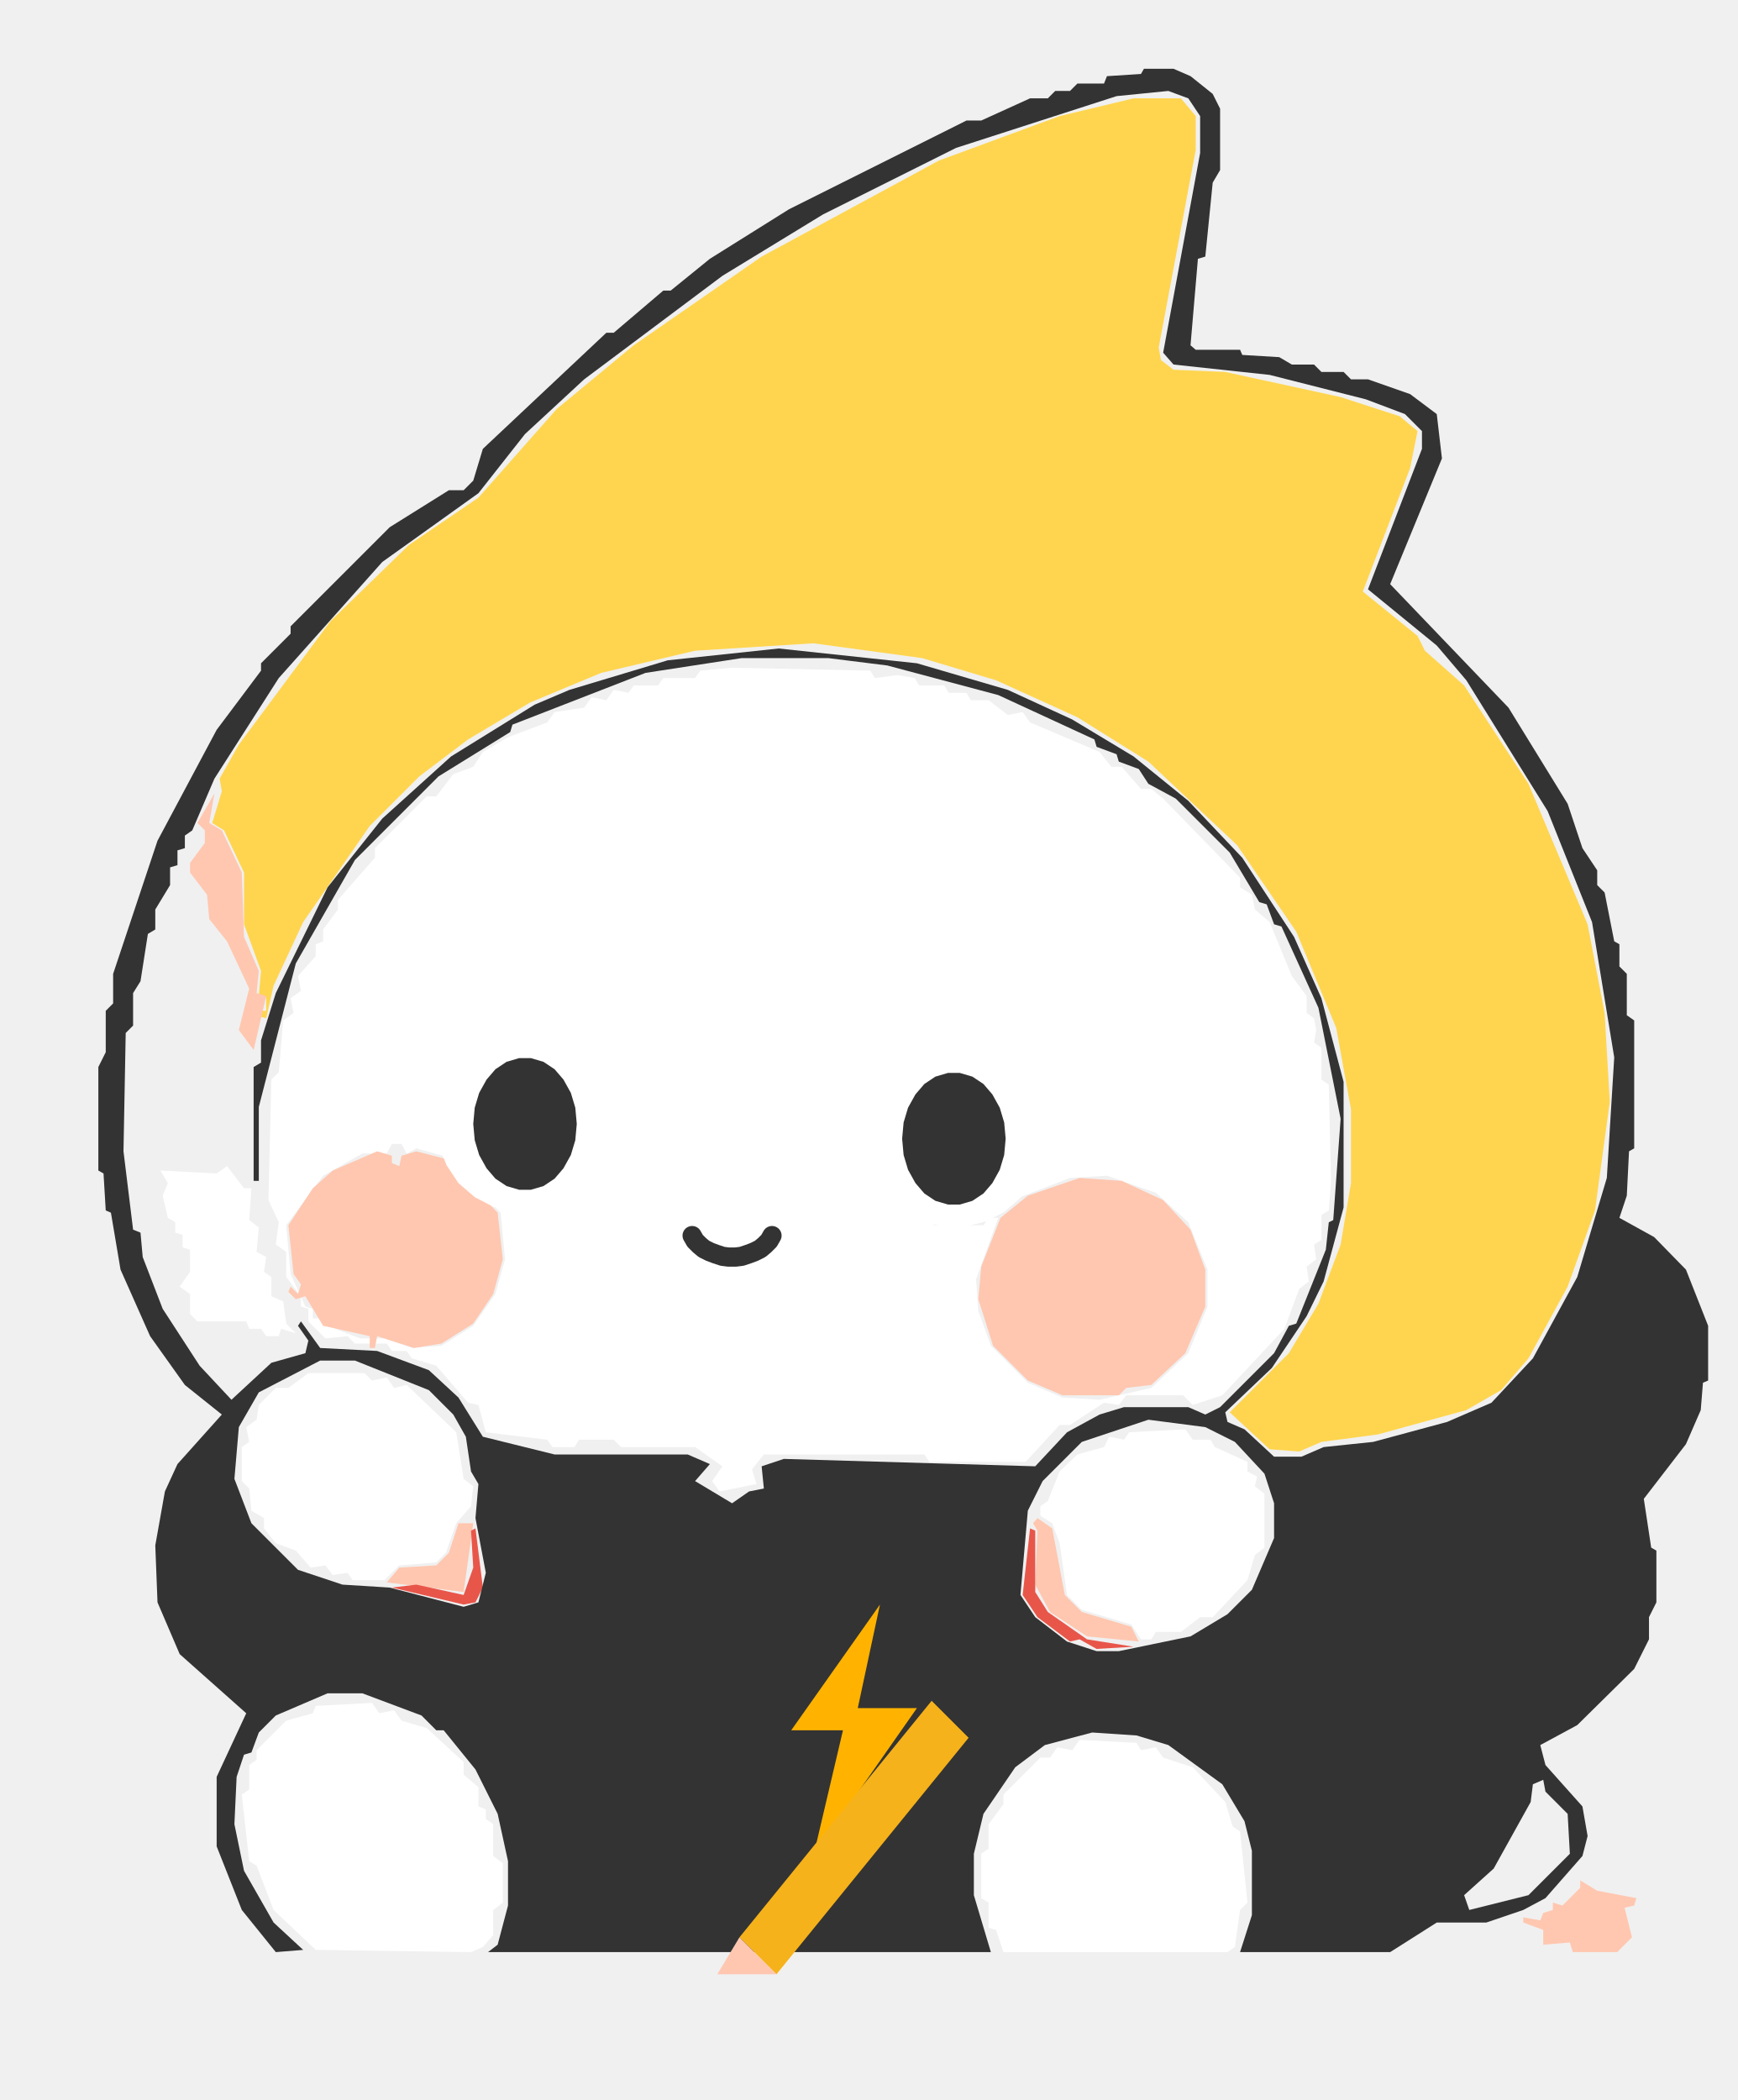
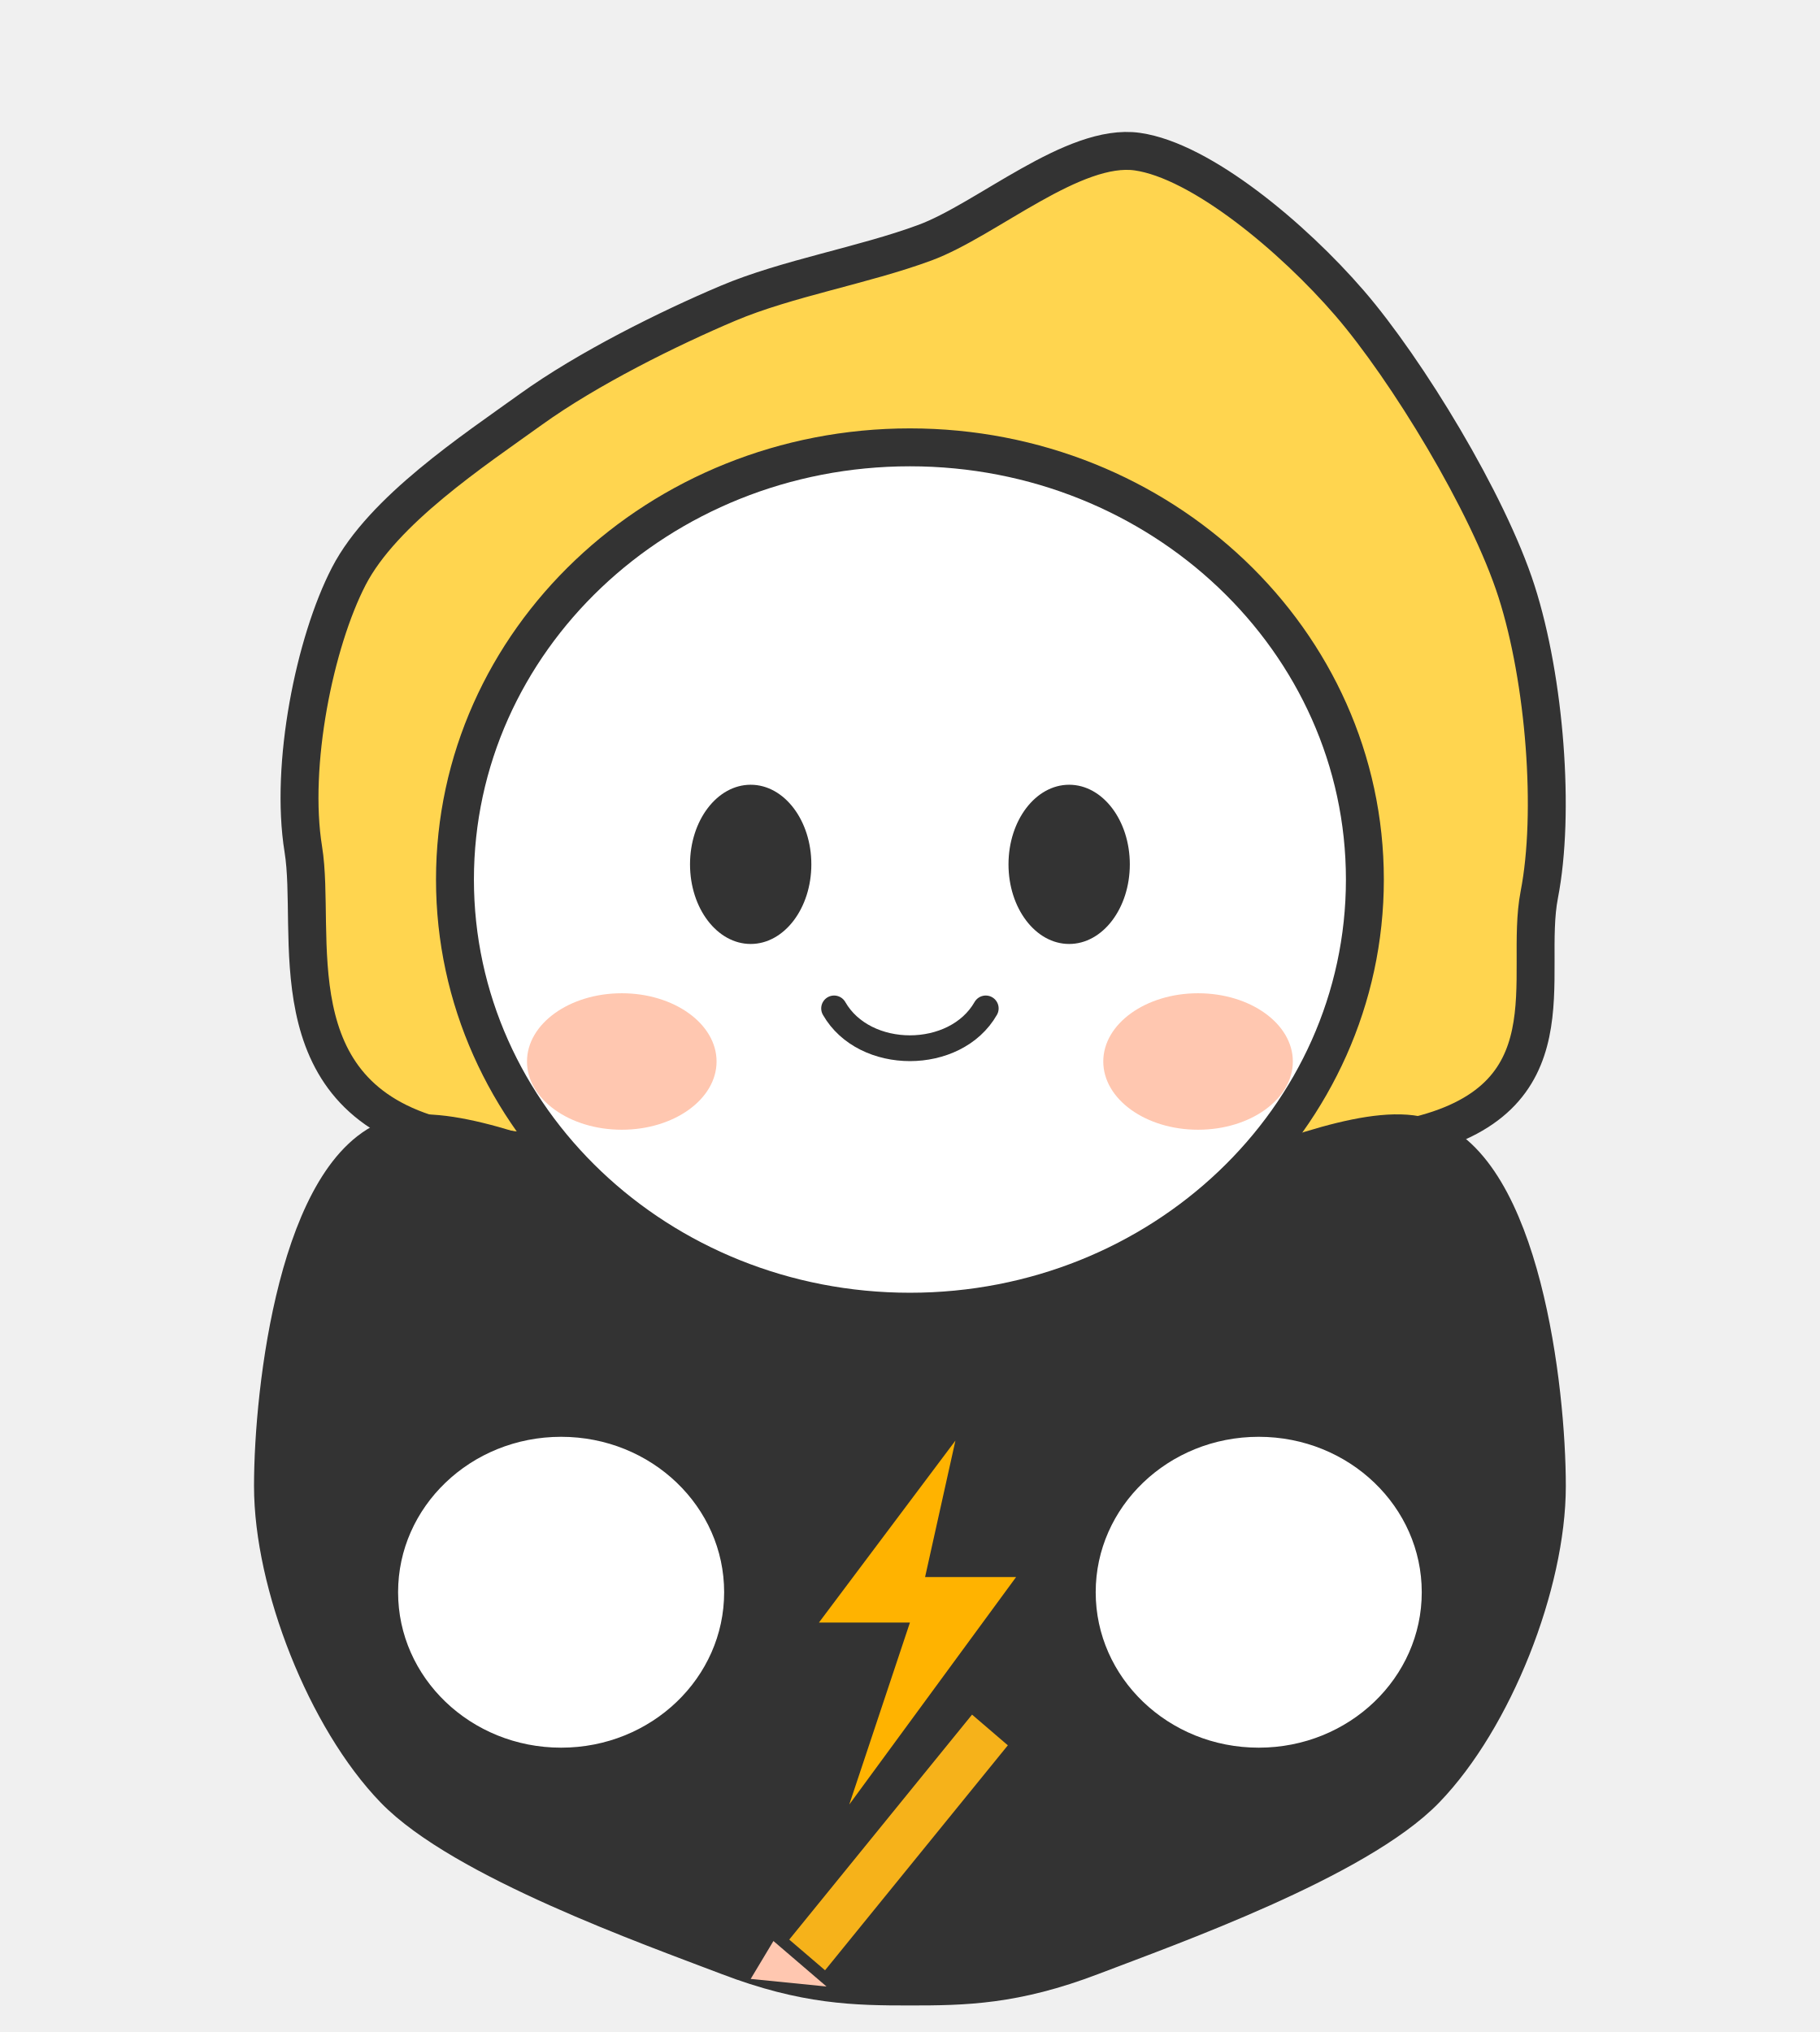
- <svg xmlns="http://www.w3.org/2000/svg" width="235" height="284" viewBox="0 0 235 284" role="img" aria-label="Volty 05-pencil">
-   <path fill="#FFD54F" fill-rule="evenodd" d="M153.3,13.3 L143.3,15.7 L127.0,21.7 L103.0,34.7 L85.7,46.7 L75.3,55.3 L64.7,67.3 L55.3,73.7 L44.7,84.0 L32.3,100.7 L29.7,105.3 L30.0,107.0 L28.7,111.3 L30.3,112.3 L33.0,118.0 L33.0,125.0 L35.3,131.3 L35.0,134.7 L36.0,135.0 L36.0,136.7 L34.3,136.7 L34.3,137.3 L36.0,137.7 L37.0,133.3 L41.0,124.7 L50.0,111.7 L56.7,105.0 L63.3,100.0 L71.7,95.0 L81.3,91.0 L94.0,88.0 L110.0,87.0 L124.7,89.0 L134.7,92.0 L145.7,97.0 L155.3,103.0 L167.3,114.3 L175.3,126.0 L180.7,139.0 L182.7,150.0 L182.7,160.0 L181.3,168.3 L178.3,176.3 L174.3,183.0 L166.3,191.0 L171.7,196.0 L175.7,196.3 L178.7,195.0 L186.3,194.0 L198.3,190.7 L203.0,188.0 L206.7,183.7 L212.0,174.0 L215.7,163.7 L217.7,149.0 L217.0,137.0 L214.7,125.0 L206.7,106.0 L198.0,92.7 L192.7,88.0 L191.7,86.0 L184.3,80.0 L190.7,63.3 L191.7,58.3 L189.3,56.3 L181.3,53.7 L165.7,50.3 L158.7,50.0 L157.0,48.7 L156.7,47.0 L161.7,20.3 L161.7,15.7 L159.7,13.3 Z" />
-   <path fill="#FFFFFF" fill-rule="evenodd" d="M135.7,242.7 L135.7,244.0 L133.7,246.7 L133.7,250.0 L132.7,250.7 L132.7,256.7 L133.7,257.3 L133.7,260.7 L134.7,261.0 L135.7,264.0 L166.0,264.0 L167.0,263.3 L167.7,258.3 L168.7,257.3 L167.7,247.7 L166.7,247.0 L165.7,243.7 L161.3,239.0 L157.3,237.7 L156.3,236.3 L154.3,236.7 L153.7,235.7 L146.0,235.3 L145.0,236.7 L143.0,236.3 L142.0,237.7 L140.7,237.7 Z M38.7,232.7 L34.7,236.7 L34.7,238.0 L33.7,238.7 L33.7,242.0 L32.7,242.7 L33.7,251.7 L34.7,252.3 L37.0,258.3 L42.7,263.7 L63.7,264.0 L65.3,263.3 L66.7,261.7 L66.7,258.3 L68.0,257.3 L68.0,252.0 L66.7,251.0 L66.7,246.7 L65.7,246.0 L65.7,244.7 L64.7,244.3 L64.7,241.7 L62.7,240.0 L62.7,238.3 L57.7,233.7 L54.3,232.7 L53.3,231.3 L51.3,231.7 L50.3,230.3 L42.7,230.7 L42.3,231.7 Z M160.3,193.3 L152.7,193.7 L152.0,194.7 L150.0,194.3 L149.3,195.7 L145.7,196.7 L143.3,199.0 L141.7,203.0 L140.7,203.7 L140.7,205.0 L142.3,206.0 L143.3,208.7 L144.3,215.7 L146.3,217.7 L153.0,219.7 L154.3,221.7 L155.7,221.7 L156.3,220.7 L159.7,220.7 L162.3,218.7 L164.0,218.7 L168.7,213.7 L169.7,210.3 L171.0,209.3 L171.0,202.0 L169.7,201.0 L170.0,199.7 L168.7,199.0 L168.7,197.7 L164.3,195.7 L163.7,194.7 L161.3,194.7 Z M35.0,190.0 L34.7,192.0 L33.3,193.0 L33.7,195.0 L32.7,195.7 L32.7,200.3 L33.7,201.3 L34.0,204.3 L35.7,205.3 L35.7,206.7 L37.3,208.7 L40.0,209.7 L42.0,212.0 L44.0,211.7 L45.0,213.0 L47.0,212.7 L47.7,213.7 L52.0,213.7 L54.0,211.7 L59.0,211.3 L60.3,210.0 L61.7,206.0 L63.7,203.7 L64.0,201.0 L62.7,200.0 L61.7,193.7 L55.0,187.3 L53.3,187.7 L52.3,186.3 L50.3,186.7 L49.3,185.7 L41.7,185.7 L39.0,187.7 L37.3,187.7 Z M21.7,158.3 L22.7,160.0 L22.0,161.7 L22.7,164.7 L23.7,165.3 L23.7,166.7 L24.7,167.0 L24.7,168.7 L25.7,169.0 L25.7,172.0 L24.3,174.0 L25.7,175.0 L25.7,177.7 L26.7,178.7 L33.3,178.7 L33.7,179.7 L35.3,179.7 L36.0,180.7 L37.7,180.7 L38.0,179.7 L40.0,180.3 L38.7,179.0 L38.3,176.0 L36.7,175.3 L36.7,172.7 L35.7,172.0 L36.0,170.0 L34.7,169.3 L35.0,166.0 L33.7,165.0 L34.0,160.7 L33.0,160.7 L30.7,157.7 L29.3,158.7 Z M40.3,132.0 L40.7,134.0 L39.3,135.0 L39.7,137.0 L38.3,138.0 L37.7,145.0 L36.7,146.0 L36.3,162.3 L37.7,165.3 L37.3,168.3 L38.7,169.3 L38.7,172.7 L40.7,175.3 L40.7,176.7 L41.7,177.0 L41.7,178.7 L44.0,181.0 L47.0,180.7 L48.0,181.7 L52.3,181.7 L53.0,182.7 L55.0,182.7 L55.7,183.7 L59.0,184.7 L63.3,189.7 L64.7,190.0 L65.7,193.7 L74.0,194.7 L74.7,195.7 L77.7,195.7 L78.3,194.7 L83.0,194.7 L84.0,195.7 L94.0,195.7 L97.7,198.3 L96.3,200.3 L97.3,201.7 L102.3,200.7 L101.7,198.7 L103.3,196.7 L125.0,196.7 L125.7,197.7 L138.7,197.7 L143.3,192.7 L144.7,192.7 L149.3,189.7 L151.3,190.0 L152.3,188.7 L160.0,188.7 L161.3,190.0 L165.3,188.7 L173.7,179.7 L175.7,174.3 L177.0,173.3 L176.7,171.3 L178.0,170.3 L177.7,168.3 L178.7,167.7 L178.7,164.3 L179.7,163.7 L180.0,159.7 L179.7,146.7 L178.7,146.0 L178.7,141.7 L177.7,141.0 L178.0,139.3 L177.7,137.7 L176.7,137.0 L176.7,134.7 L174.7,132.0 L171.7,124.7 L169.7,123.0 L169.3,121.0 L167.7,120.0 L167.7,118.7 L157.3,108.0 L155.7,106.7 L154.3,106.7 L151.7,103.7 L150.3,103.7 L148.7,101.7 L139.3,97.7 L138.3,96.3 L136.3,96.7 L133.7,94.7 L131.3,94.7 L130.7,93.7 L128.3,93.7 L127.7,92.7 L124.3,92.7 L123.7,91.7 L121.3,91.3 L118.3,91.7 L117.7,90.7 L99.0,90.3 L94.7,90.7 L94.0,91.7 L89.7,91.7 L89.0,92.7 L85.7,92.7 L85.0,93.7 L83.0,93.3 L82.0,94.7 L80.0,94.3 L79.0,95.7 L75.0,96.3 L74.0,97.7 L68.7,99.7 L65.3,101.7 L64.0,103.7 L61.3,104.7 L59.0,107.7 L57.7,107.7 L50.7,114.7 L50.7,116.0 L45.7,121.7 L45.7,123.0 L43.7,125.7 L43.7,127.3 L42.7,127.7 L42.7,129.3 Z M87.0,162.0 L89.0,160.7 L90.7,161.7 L94.7,161.7 L96.3,158.7 L100.0,158.7 L102.7,161.7 L104.0,161.7 L104.7,162.7 L107.3,163.0 L108.3,161.7 L110.3,161.7 L111.7,162.7 L111.7,164.3 L110.0,166.7 L107.7,166.7 L107.7,170.0 L105.7,171.7 L105.3,173.7 L102.0,174.3 L101.0,175.7 L98.3,175.7 L97.3,174.3 L95.3,174.7 L91.7,171.0 L91.7,168.0 L90.7,166.3 L86.7,165.0 Z M124.3,146.7 L125.7,146.7 L126.3,145.7 L132.0,145.7 L137.7,150.3 L137.7,151.7 L138.7,152.3 L138.7,160.0 L137.7,160.7 L137.7,162.0 L144.7,159.3 L149.7,159.0 L156.3,161.3 L160.7,165.3 L163.3,171.7 L163.3,176.7 L160.7,183.0 L155.7,187.7 L148.7,189.3 L143.7,189.0 L139.0,187.0 L134.0,182.0 L132.3,177.3 L132.0,173.0 L135.0,164.7 L133.7,164.7 L133.0,165.7 L126.3,165.7 L125.7,164.7 L124.3,164.7 L120.7,160.0 L120.7,151.3 Z M78.7,145.3 L78.7,146.7 L80.7,149.3 L80.7,157.0 L79.7,157.7 L79.7,159.0 L77.0,161.7 L74.0,162.3 L73.0,163.7 L70.3,163.7 L69.7,162.7 L67.3,162.7 L65.3,160.7 L64.7,161.0 L67.7,164.0 L68.3,170.3 L67.0,175.0 L64.0,179.3 L59.7,182.0 L55.7,182.3 L52.0,181.0 L48.7,181.0 L45.3,179.7 L44.3,178.3 L42.3,178.3 L42.3,177.0 L41.3,176.7 L39.3,172.3 L38.7,165.7 L43.7,159.0 L49.0,156.0 L52.3,156.0 L53.0,154.7 L54.3,154.7 L55.0,156.0 L56.3,155.3 L61.3,156.7 L62.7,158.0 L62.7,155.0 L61.7,154.0 L62.7,148.3 L63.7,147.7 L63.7,146.3 L68.3,142.7 L75.0,142.7 Z" />
-   <path fill="#FFC7B0" fill-rule="evenodd" d="M206.0,259.3 L206.0,260.0 L208.7,261.0 L208.7,263.0 L212.3,262.7 L212.7,264.0 L218.7,264.0 L220.7,262.0 L219.7,258.0 L221.0,257.7 L221.3,256.7 L216.0,255.7 L213.7,254.3 L213.7,255.3 L211.3,257.7 L210.0,257.3 L210.0,258.3 L208.7,258.7 L208.3,259.7 Z M64.0,206.0 L62.0,206.0 L60.7,210.0 L59.0,211.7 L54.0,212.0 L52.3,214.0 L62.7,215.3 Z M140.3,205.3 L139.7,206.0 L140.3,207.0 L140.0,214.3 L142.0,218.0 L147.0,221.3 L154.0,222.0 L153.0,220.0 L146.3,218.0 L144.0,215.7 L142.3,206.7 Z M95.3,166.0 L95.7,169.0 L97.7,171.0 L101.7,171.0 L103.7,168.0 L103.7,166.7 L100.7,165.7 L99.7,164.0 Z M146.0,159.3 L139.0,161.7 L135.3,164.7 L132.7,171.3 L132.3,175.7 L134.3,182.0 L139.0,186.7 L143.7,188.7 L151.3,188.7 L152.3,187.7 L155.7,187.3 L160.3,183.0 L163.0,176.7 L163.0,171.7 L161.0,166.3 L157.3,162.3 L151.7,159.7 Z M45.0,158.3 L42.3,160.7 L39.0,165.7 L39.7,172.3 L40.7,173.7 L40.3,175.0 L39.3,174.0 L39.0,174.7 L40.0,175.7 L41.3,175.3 L43.7,179.3 L50.0,180.7 L50.0,182.3 L50.7,182.3 L51.0,180.7 L56.0,182.3 L59.7,181.7 L64.0,179.0 L66.7,175.0 L68.0,170.3 L67.3,164.0 L64.7,161.3 L64.7,160.3 L63.0,159.7 L61.3,157.0 L56.3,155.7 L54.3,156.3 L54.0,157.7 L53.0,157.3 L53.0,156.3 L51.0,155.7 Z M29.0,107.3 L26.7,111.3 L27.7,112.3 L27.7,114.0 L25.7,116.7 L25.7,118.0 L28.0,121.0 L28.3,124.3 L30.7,127.3 L33.7,133.7 L32.3,139.3 L34.3,142.0 L36.0,134.7 L34.7,134.3 L35.0,131.3 L33.0,126.7 L32.7,118.0 L30.0,112.3 L28.3,111.3 Z" />
-   <path fill="#E8564A" fill-rule="evenodd" d="M139.3,206.7 L138.3,215.7 L140.3,218.7 L144.7,222.0 L146.0,221.7 L148.3,223.0 L153.3,222.7 L147.0,221.7 L141.7,218.0 L140.0,215.3 L140.0,207.0 Z M64.3,206.7 L63.7,207.0 L64.0,212.0 L62.7,215.7 L56.3,214.3 L53.0,214.7 L62.7,217.0 L64.3,216.7 L65.3,214.7 Z" />
-   <path fill="#333333" fill-rule="evenodd" d="M88.0,162.7 L88.3,165.0 L92.0,166.0 L93.3,170.7 L96.3,173.7 L101.3,174.0 L104.0,172.7 L106.0,170.3 L106.7,166.7 L111.0,163.7 L109.7,162.7 L107.7,164.0 L103.3,163.3 L101.3,162.3 L100.3,160.3 L99.0,160.0 L96.3,160.3 L95.0,162.3 L93.0,163.3 L90.3,163.3 L89.0,162.0 Z M98.3,163.3 L99.7,163.3 L104.3,166.3 L104.3,168.7 L101.0,172.3 L97.3,172.0 L94.7,168.7 L94.7,165.7 Z M128.7,146.7 L125.3,147.7 L122.7,150.3 L121.3,154.0 L121.3,157.3 L122.7,161.0 L125.3,163.7 L127.3,164.7 L132.0,164.7 L134.0,164.0 L136.7,161.0 L137.7,154.7 L136.0,150.0 L134.3,148.3 L131.0,146.7 Z M71.0,143.3 L67.3,144.7 L64.7,147.3 L63.3,150.7 L63.3,155.7 L65.3,160.0 L68.3,161.7 L73.3,162.0 L76.0,161.0 L78.7,158.0 L80.0,152.0 L78.0,146.3 L74.0,143.7 Z M161.0,10.3 L158.7,9.3 L154.7,9.3 L154.3,10.0 L149.7,10.3 L149.3,11.3 L145.7,11.3 L144.7,12.3 L142.7,12.3 L141.7,13.3 L139.3,13.3 L132.7,16.3 L130.7,16.3 L106.7,28.3 L96.0,35.0 L90.7,39.3 L89.7,39.3 L83.0,45.0 L82.0,45.0 L65.3,60.7 L64.0,65.0 L62.7,66.3 L60.7,66.3 L52.7,71.3 L39.3,84.7 L39.3,85.7 L35.3,89.7 L35.3,90.7 L29.3,98.7 L21.3,113.7 L15.3,131.7 L15.3,135.7 L14.3,136.7 L14.3,142.3 L13.3,144.3 L13.3,158.3 L14.0,158.7 L14.3,163.7 L15.0,164.0 L16.3,171.7 L20.3,180.7 L25.0,187.3 L30.0,191.3 L24.0,198.0 L22.3,201.7 L21.0,209.0 L21.3,216.7 L24.3,223.7 L33.3,231.7 L29.3,240.3 L29.3,249.7 L32.7,258.3 L37.3,264.0 L41.0,263.7 L37.0,260.0 L33.0,253.0 L31.7,246.7 L32.0,240.3 L33.0,237.3 L34.0,237.0 L35.0,234.3 L37.3,232.0 L44.3,229.0 L49.0,229.0 L57.0,232.0 L59.0,234.0 L60.0,234.0 L64.3,239.3 L67.3,245.3 L68.7,251.7 L68.7,257.7 L67.3,263.0 L66.0,264.0 L134.0,264.0 L131.7,256.3 L131.7,250.7 L133.0,245.3 L137.3,239.0 L141.3,236.0 L147.7,234.3 L153.7,234.7 L158.0,236.0 L165.3,241.3 L168.3,246.3 L169.3,250.3 L169.3,259.0 L167.7,264.0 L188.0,264.0 L194.3,260.0 L201.0,260.0 L206.0,258.3 L209.0,256.7 L214.0,251.0 L214.7,248.3 L214.0,244.3 L209.0,238.7 L208.3,236.0 L213.3,233.3 L221.0,225.7 L223.0,221.7 L223.0,218.7 L224.0,216.7 L224.0,209.7 L223.3,209.3 L222.3,202.7 L228.0,195.3 L230.0,190.7 L230.3,187.0 L231.0,186.7 L231.0,179.3 L228.0,171.7 L223.7,167.3 L219.0,164.7 L220.0,161.7 L220.3,155.7 L221.0,155.3 L221.0,138.0 L220.0,137.3 L220.0,131.7 L219.0,130.7 L219.0,127.7 L218.3,127.3 L217.0,120.7 L216.0,119.7 L216.0,117.7 L214.0,114.7 L212.0,108.7 L204.0,95.7 L188.0,79.0 L195.0,62.0 L194.3,56.0 L190.7,53.3 L185.0,51.3 L182.7,51.3 L181.7,50.3 L178.7,50.3 L177.7,49.3 L174.7,49.3 L173.0,48.3 L168.0,48.0 L167.7,47.3 L161.7,47.3 L161.0,46.7 L162.0,35.0 L163.0,34.7 L164.0,24.7 L165.0,23.0 L165.0,14.7 L164.0,12.7 Z M208.7,240.7 L209.0,242.3 L212.0,245.3 L212.3,250.7 L206.7,256.3 L198.7,258.3 L198.0,256.3 L202.0,252.7 L207.0,243.7 L207.3,241.3 Z M167.0,195.0 L171.0,199.3 L172.3,203.3 L172.3,208.0 L169.3,215.0 L166.0,218.3 L161.0,221.3 L151.3,223.3 L148.3,223.3 L144.3,222.0 L140.0,218.7 L138.0,215.7 L139.0,204.3 L141.0,200.3 L146.3,195.0 L155.3,192.0 L163.0,193.0 Z M35.0,188.3 L43.3,184.0 L48.0,184.0 L58.0,188.0 L61.3,191.3 L63.0,194.3 L63.7,199.0 L64.7,200.7 L64.3,205.3 L65.7,212.7 L64.7,216.7 L62.7,217.3 L52.7,214.7 L46.3,214.3 L40.3,212.3 L34.0,206.0 L31.7,200.0 L32.3,193.0 Z M160.7,13.3 L162.3,15.7 L162.3,20.7 L157.3,47.7 L158.7,49.3 L171.7,50.7 L184.7,54.0 L190.0,56.0 L192.3,58.3 L192.3,60.7 L185.0,79.7 L194.3,87.3 L198.3,92.0 L209.3,109.7 L215.3,124.7 L218.3,143.0 L217.3,159.3 L213.3,172.7 L207.3,183.7 L201.7,189.7 L195.7,192.3 L185.7,195.0 L179.0,195.7 L176.0,197.0 L172.3,197.0 L168.3,193.3 L166.0,192.3 L165.7,191.0 L172.0,185.0 L176.7,178.0 L179.0,173.3 L181.7,163.3 L181.7,146.3 L178.7,135.0 L175.0,126.7 L168.0,116.0 L160.7,108.3 L153.3,102.3 L145.0,97.3 L136.3,93.3 L124.0,89.7 L105.3,87.7 L90.3,89.3 L77.0,93.3 L72.3,95.3 L61.0,102.3 L51.7,110.7 L44.3,120.0 L37.3,134.3 L35.3,140.7 L35.3,143.7 L34.3,144.3 L34.3,159.7 L35.0,159.7 L35.0,149.7 L40.0,130.3 L48.0,116.3 L59.3,105.0 L69.0,99.0 L69.3,98.0 L87.3,91.0 L100.3,89.0 L112.0,89.0 L120.0,90.0 L135.0,94.0 L148.0,100.0 L148.3,101.0 L151.0,102.0 L151.3,103.0 L154.0,104.0 L155.3,106.0 L159.0,108.0 L166.3,115.3 L170.3,122.0 L171.3,122.3 L172.3,125.0 L173.3,125.3 L178.3,136.3 L181.3,151.3 L180.3,165.0 L179.7,165.3 L179.3,169.0 L175.3,179.0 L174.3,179.3 L172.3,183.0 L165.0,190.3 L163.0,191.3 L160.7,190.3 L152.0,190.3 L148.7,191.3 L144.3,193.7 L140.0,198.3 L106.0,197.3 L103.0,198.3 L103.3,201.3 L101.3,201.7 L99.0,203.3 L94.0,200.3 L96.0,198.0 L93.0,196.7 L75.0,196.7 L65.3,194.3 L62.0,189.0 L58.0,185.3 L51.0,182.7 L43.3,182.3 L40.7,178.7 L40.3,179.3 L41.7,181.3 L41.3,183.0 L36.7,184.3 L31.3,189.3 L27.0,184.7 L22.0,177.0 L19.3,170.0 L19.0,166.7 L18.0,166.3 L16.7,155.7 L17.0,139.7 L18.0,138.7 L18.0,134.3 L19.0,132.7 L20.0,126.3 L21.0,125.7 L21.0,123.0 L23.0,119.7 L23.0,117.3 L24.0,117.0 L24.0,115.0 L25.0,114.7 L25.0,113.0 L26.0,112.3 L29.0,105.3 L37.7,91.7 L51.7,76.0 L64.7,66.7 L71.0,58.7 L79.0,51.3 L97.7,37.3 L111.3,29.0 L129.3,20.0 L151.0,13.0 L158.0,12.3 Z" />
-   <path fill="#FFB300" fill-rule="evenodd" d="M119.0,217.0 L107.0,234.0 L114.0,234.0 L110.0,251.0 L124.0,231.0 L116.0,231.0 Z" />
-   <path fill="#F6B21A" fill-rule="evenodd" d="M100.0,262.0 L126.0,230.0 L131.0,235.0 L105.0,267.0 Z" />
-   <path fill="#333333" fill-rule="evenodd" d="M126.0,230.0 L131.0,235.0 L134.0,230.0 Z" />
-   <path fill="#FFC7B0" fill-rule="evenodd" d="M100.0,262.0 L105.0,267.0 L97.0,267.0 Z" />
-   <path fill="#FFFFFF" fill-rule="evenodd" d="M83.0,152.0 L82.7,154.9 L81.6,157.6 L80.0,160.0 L77.8,161.9 L75.3,163.2 L72.4,163.9 L69.6,163.9 L66.7,163.2 L64.2,161.9 L62.0,160.0 L60.4,157.6 L59.3,154.9 L59.0,152.0 L59.3,149.1 L60.4,146.4 L62.0,144.0 L64.2,142.1 L66.7,140.8 L69.6,140.1 L72.4,140.1 L75.3,140.8 L77.8,142.1 L80.0,144.0 L81.6,146.4 L82.7,149.1 Z" />
-   <path fill="#FFFFFF" fill-rule="evenodd" d="M141.0,154.0 L140.7,156.9 L139.6,159.6 L138.0,162.0 L135.8,163.9 L133.3,165.2 L130.4,165.9 L127.6,165.9 L124.7,165.2 L122.2,163.9 L120.0,162.0 L118.4,159.6 L117.3,156.9 L117.0,154.0 L117.3,151.1 L118.4,148.4 L120.0,146.0 L122.2,144.1 L124.7,142.8 L127.6,142.1 L130.4,142.1 L133.3,142.8 L135.8,144.1 L138.0,146.0 L139.6,148.4 L140.7,151.1 Z" />
-   <path fill="#FFFFFF" fill-rule="evenodd" d="M114.0,166.0 L113.6,168.6 L112.3,171.1 L110.2,173.3 L107.5,175.1 L104.3,176.3 L100.8,176.9 L97.2,176.9 L93.7,176.3 L90.5,175.1 L87.8,173.3 L85.7,171.1 L84.4,168.6 L84.0,166.0 L84.4,163.4 L85.7,160.9 L87.8,158.7 L90.5,156.9 L93.7,155.7 L97.2,155.1 L100.8,155.1 L104.3,155.7 L107.5,156.9 L110.2,158.7 L112.3,160.9 L113.6,163.4 Z" />
-   <path fill="#333333" fill-rule="evenodd" d="M78.0,152.0 L77.8,154.2 L77.2,156.2 L76.2,158.0 L75.0,159.4 L73.5,160.4 L71.8,160.9 L70.2,160.9 L68.5,160.4 L67.0,159.4 L65.8,158.0 L64.8,156.2 L64.2,154.2 L64.0,152.0 L64.2,149.8 L64.8,147.8 L65.8,146.0 L67.0,144.6 L68.5,143.6 L70.2,143.1 L71.8,143.1 L73.5,143.6 L75.0,144.6 L76.2,146.0 L77.2,147.8 L77.8,149.8 Z" />
-   <path fill="#333333" fill-rule="evenodd" d="M136.0,154.0 L135.8,156.2 L135.2,158.2 L134.2,160.0 L133.0,161.4 L131.5,162.4 L129.8,162.9 L128.2,162.9 L126.5,162.4 L125.0,161.4 L123.8,160.0 L122.8,158.2 L122.2,156.2 L122.0,154.0 L122.2,151.8 L122.8,149.8 L123.8,148.0 L125.0,146.6 L126.5,145.6 L128.2,145.1 L129.8,145.1 L131.5,145.6 L133.0,146.6 L134.2,148.0 L135.2,149.8 L135.8,151.8 Z" />
-   <path fill="none" stroke="#333333" stroke-width="2.6" stroke-linecap="round" stroke-linejoin="round" d="M104.4,167.1 L104.0,167.8 L103.4,168.4 L102.8,168.9 L102.0,169.3 L101.2,169.6 L100.3,169.9 L99.5,170.0 L98.5,170.0 L97.7,169.9 L96.8,169.6 L96.0,169.3 L95.2,168.9 L94.6,168.4 L94.0,167.8 L93.6,167.1" />
+ <svg xmlns="http://www.w3.org/2000/svg" width="240" height="268" viewBox="0 0 240 268" role="img" aria-label="Volty 05-pencil">
+   <path fill="#FFD54F" stroke="#333333" stroke-width="5" stroke-linecap="round" stroke-linejoin="round" d="M58.00 150.00 C36.10 144.30 41.80 123.10 40.00 112.00 C38.20 100.90 41.50 84.70 46.00 76.00 C50.50 67.30 62.50 59.40 70.00 54.00 C77.50 48.60 88.20 43.30 96.00 40.00 C103.80 36.70 113.90 35.00 122.00 32.00 C130.10 29.00 141.60 18.80 150.00 20.00 C158.40 21.20 170.50 31.30 178.00 40.00 C185.50 48.70 196.25 66.30 200.00 78.00 C203.75 89.70 205.10 107.20 203.00 118.00 C200.90 128.80 207.75 145.20 186.00 150.00 C164.25 154.80 79.90 155.70 58.00 150.00 Z" />
+   <path fill="#333333" stroke="#333333" stroke-width="5" stroke-linecap="round" stroke-linejoin="round" d="M52.00 150.00 C39.40 154.20 36.00 183.10 36.00 196.00 C36.00 208.90 43.00 226.70 52.00 236.00 C61.00 245.30 85.80 254.10 96.00 258.00 C106.20 261.90 112.80 262.00 120.00 262.00 C127.20 262.00 133.80 261.90 144.00 258.00 C154.20 254.10 179.00 245.30 188.00 236.00 C197.00 226.70 204.00 208.90 204.00 196.00 C204.00 183.10 200.60 154.20 188.00 150.00 C175.40 145.80 140.40 168.00 120.00 168.00 C99.60 168.00 64.60 145.80 52.00 150.00 Z" />
+   <path fill="#FFFFFF" stroke="#333333" stroke-width="5" stroke-linecap="round" stroke-linejoin="round" d="M180.00 116.00 C180.00 147.48 153.14 173.00 120.00 173.00 C86.86 173.00 60.00 147.48 60.00 116.00 C60.00 84.52 86.86 59.00 120.00 59.00 C153.14 59.00 180.00 84.52 180.00 116.00 Z" />
+   <path fill="#FFFFFF" stroke="#333333" stroke-width="5" stroke-linecap="round" stroke-linejoin="round" d="M98.00 210.00 C98.00 222.70 87.26 233.00 74.00 233.00 C60.74 233.00 50.00 222.70 50.00 210.00 C50.00 197.30 60.74 187.00 74.00 187.00 C87.26 187.00 98.00 197.30 98.00 210.00 Z" />
+   <path fill="#FFFFFF" stroke="#333333" stroke-width="5" stroke-linecap="round" stroke-linejoin="round" d="M190.00 210.00 C190.00 222.70 179.26 233.00 166.00 233.00 C152.74 233.00 142.00 222.70 142.00 210.00 C142.00 197.30 152.74 187.00 166.00 187.00 C179.26 187.00 190.00 197.30 190.00 210.00 Z" />
+   <path fill="#FFB300" d="M126.00 190.00 L108.00 214.00 L120.00 214.00 L112.00 238.00 L134.00 208.00 L122.00 208.00 Z" />
+   <path fill="#F6B21A" stroke="#333333" stroke-width="3" stroke-linecap="round" stroke-linejoin="round" d="M102.00 256.00 L128.00 224.00 L135.00 230.00 L109.00 262.00 Z" />
+   <path fill="#333333" d="M128.00 224.00 L135.00 230.00 L139.00 223.00 Z" />
+   <path fill="#FFC7B0" d="M102.00 256.00 L109.00 262.00 L99.00 261.00 Z" />
+   <path fill="#FFC7B0" d="M94.50 140.00 C94.50 144.97 88.90 149.00 82.00 149.00 C75.10 149.00 69.50 144.97 69.50 140.00 C69.50 135.03 75.10 131.00 82.00 131.00 C88.90 131.00 94.50 135.03 94.50 140.00 Z" />
+   <path fill="#FFC7B0" d="M170.50 140.00 C170.50 144.97 164.90 149.00 158.00 149.00 C151.10 149.00 145.50 144.97 145.50 140.00 C145.50 135.03 151.10 131.00 158.00 131.00 C164.90 131.00 170.50 135.03 170.50 140.00 Z" />
+   <path fill="#333333" d="M107.00 114.00 C107.00 119.80 103.42 124.50 99.00 124.50 C94.58 124.50 91.00 119.80 91.00 114.00 C91.00 108.20 94.58 103.50 99.00 103.50 C103.42 103.50 107.00 108.20 107.00 114.00 Z" />
+   <path fill="#333333" d="M149.00 114.00 C149.00 119.80 145.42 124.50 141.00 124.50 C136.58 124.50 133.00 119.80 133.00 114.00 C133.00 108.20 136.58 103.50 141.00 103.50 C145.42 103.50 149.00 108.20 149.00 114.00 Z" />
+   <path fill="none" stroke="#333333" stroke-width="3.4" stroke-linecap="round" stroke-linejoin="round" d="M110.00 133.00 C114.00 140.00 126.00 140.00 130.00 133.00" />
</svg>
